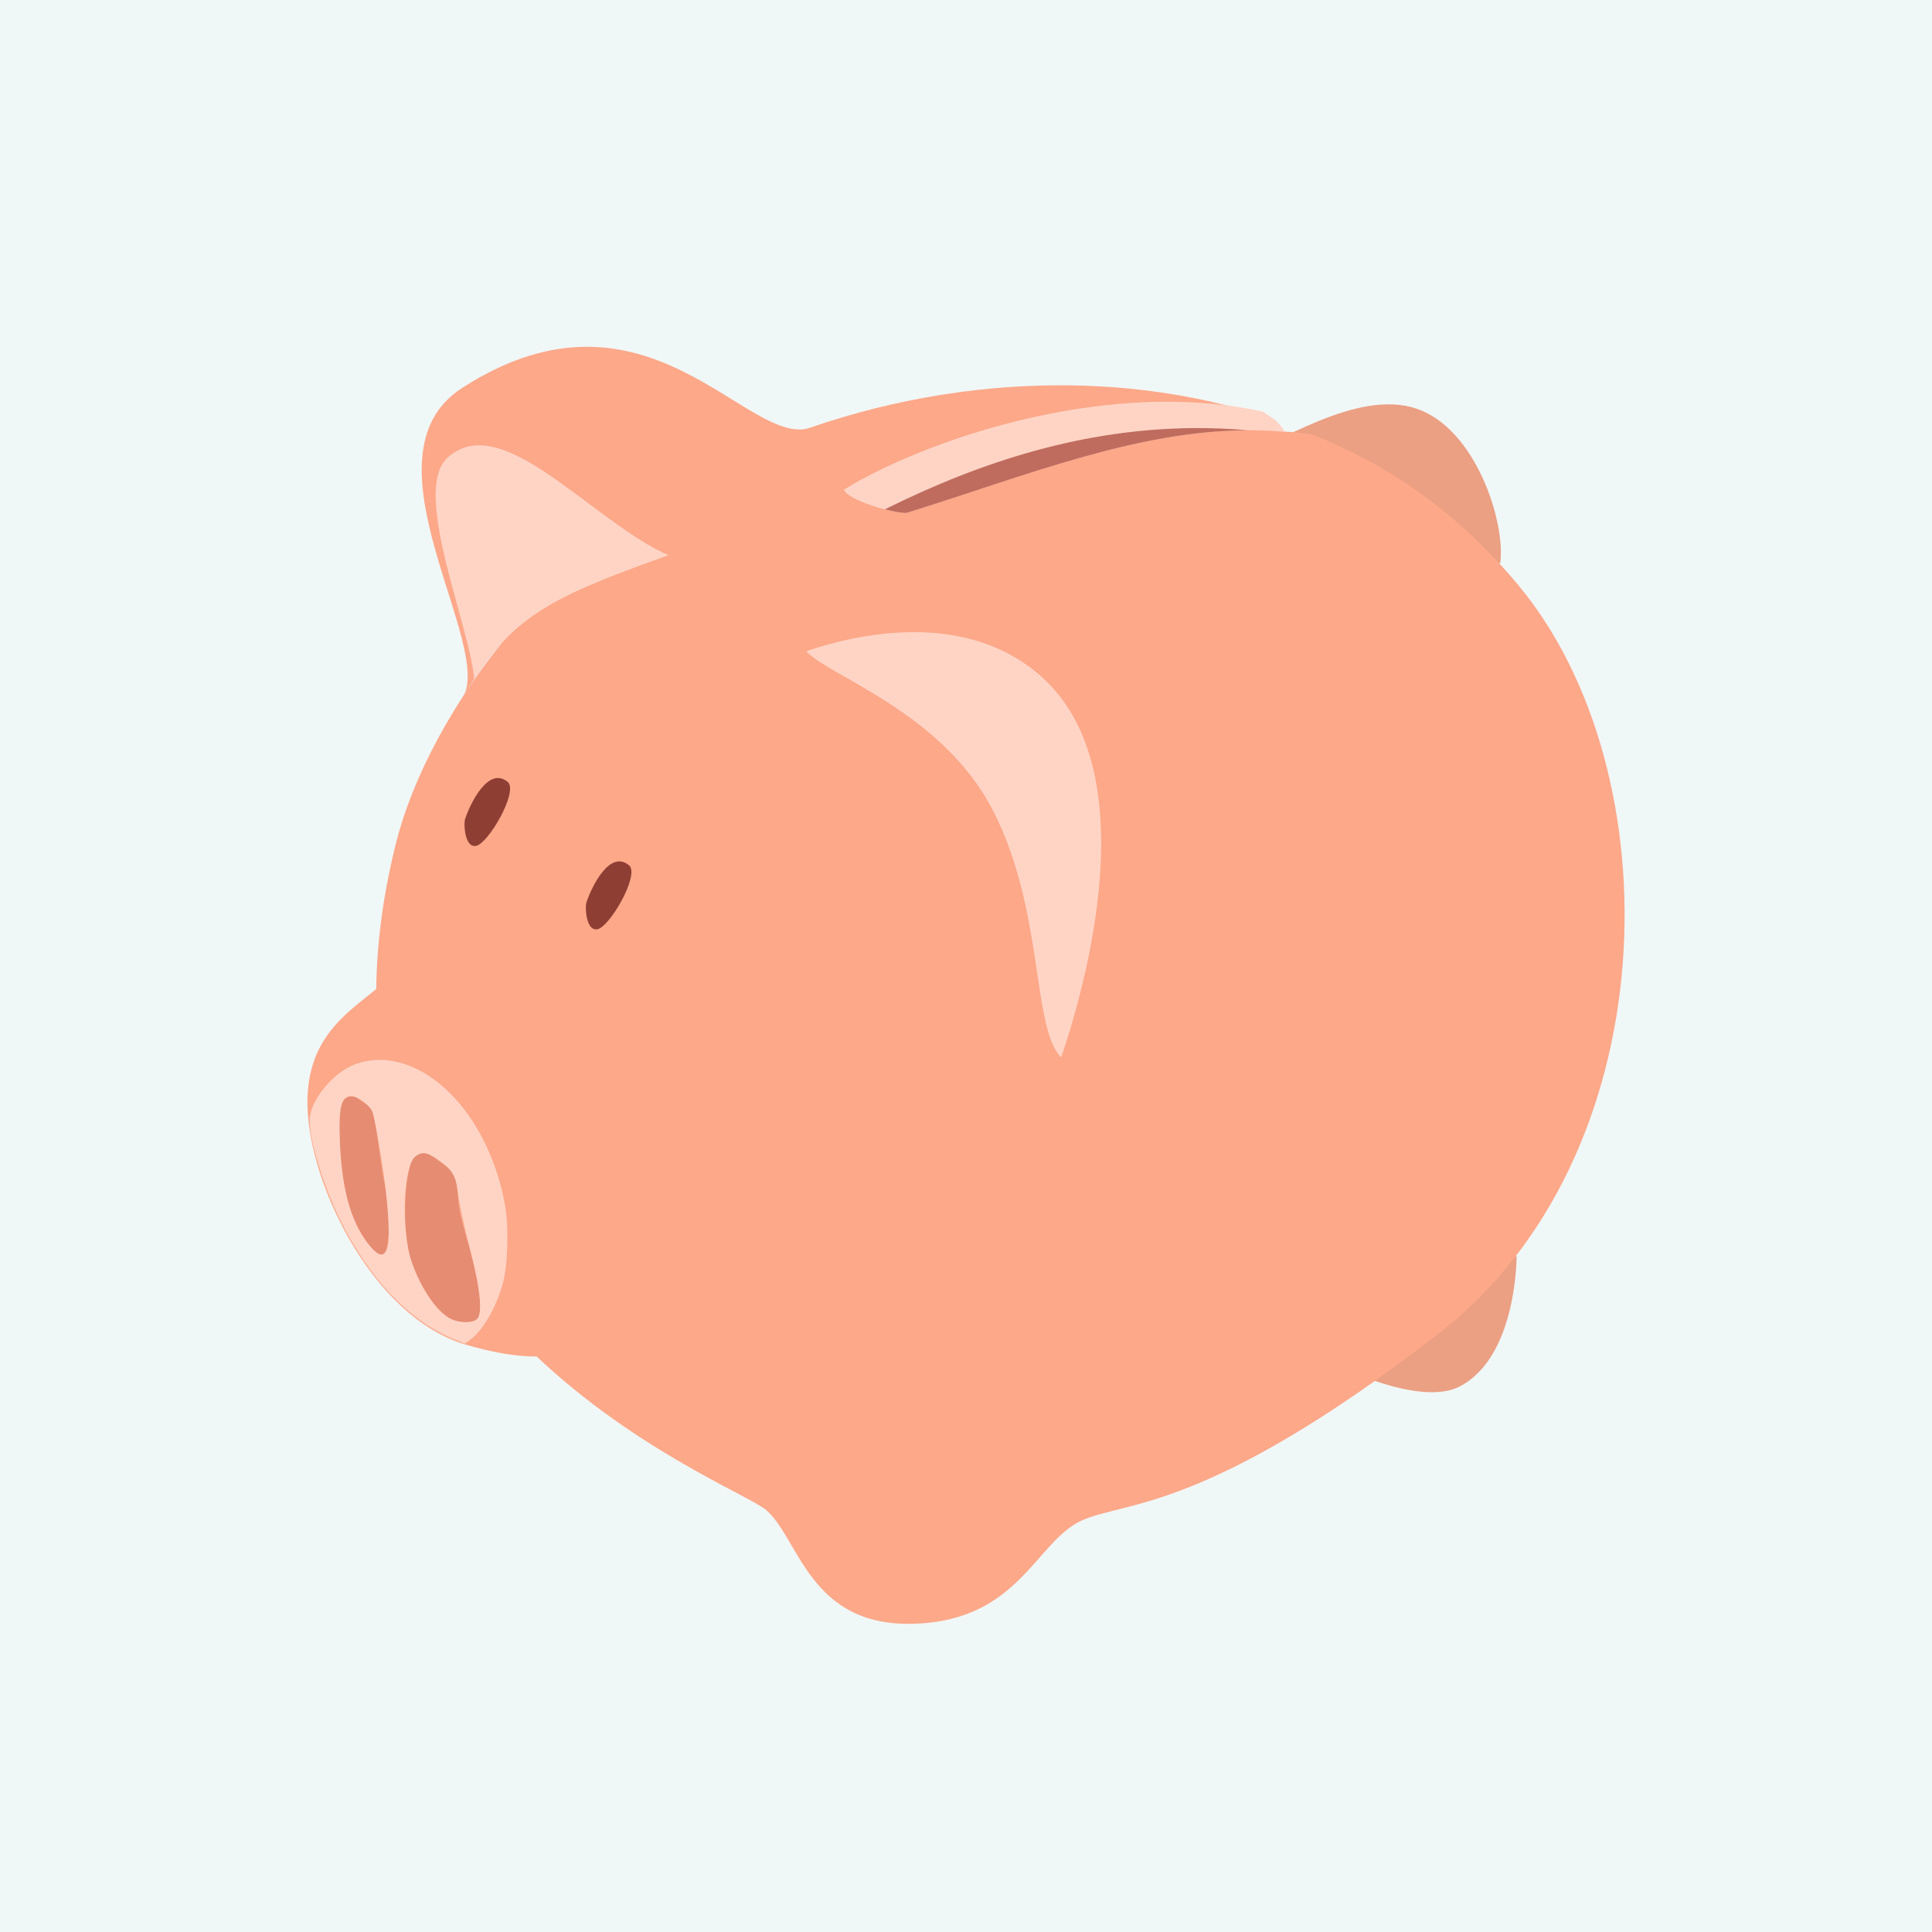
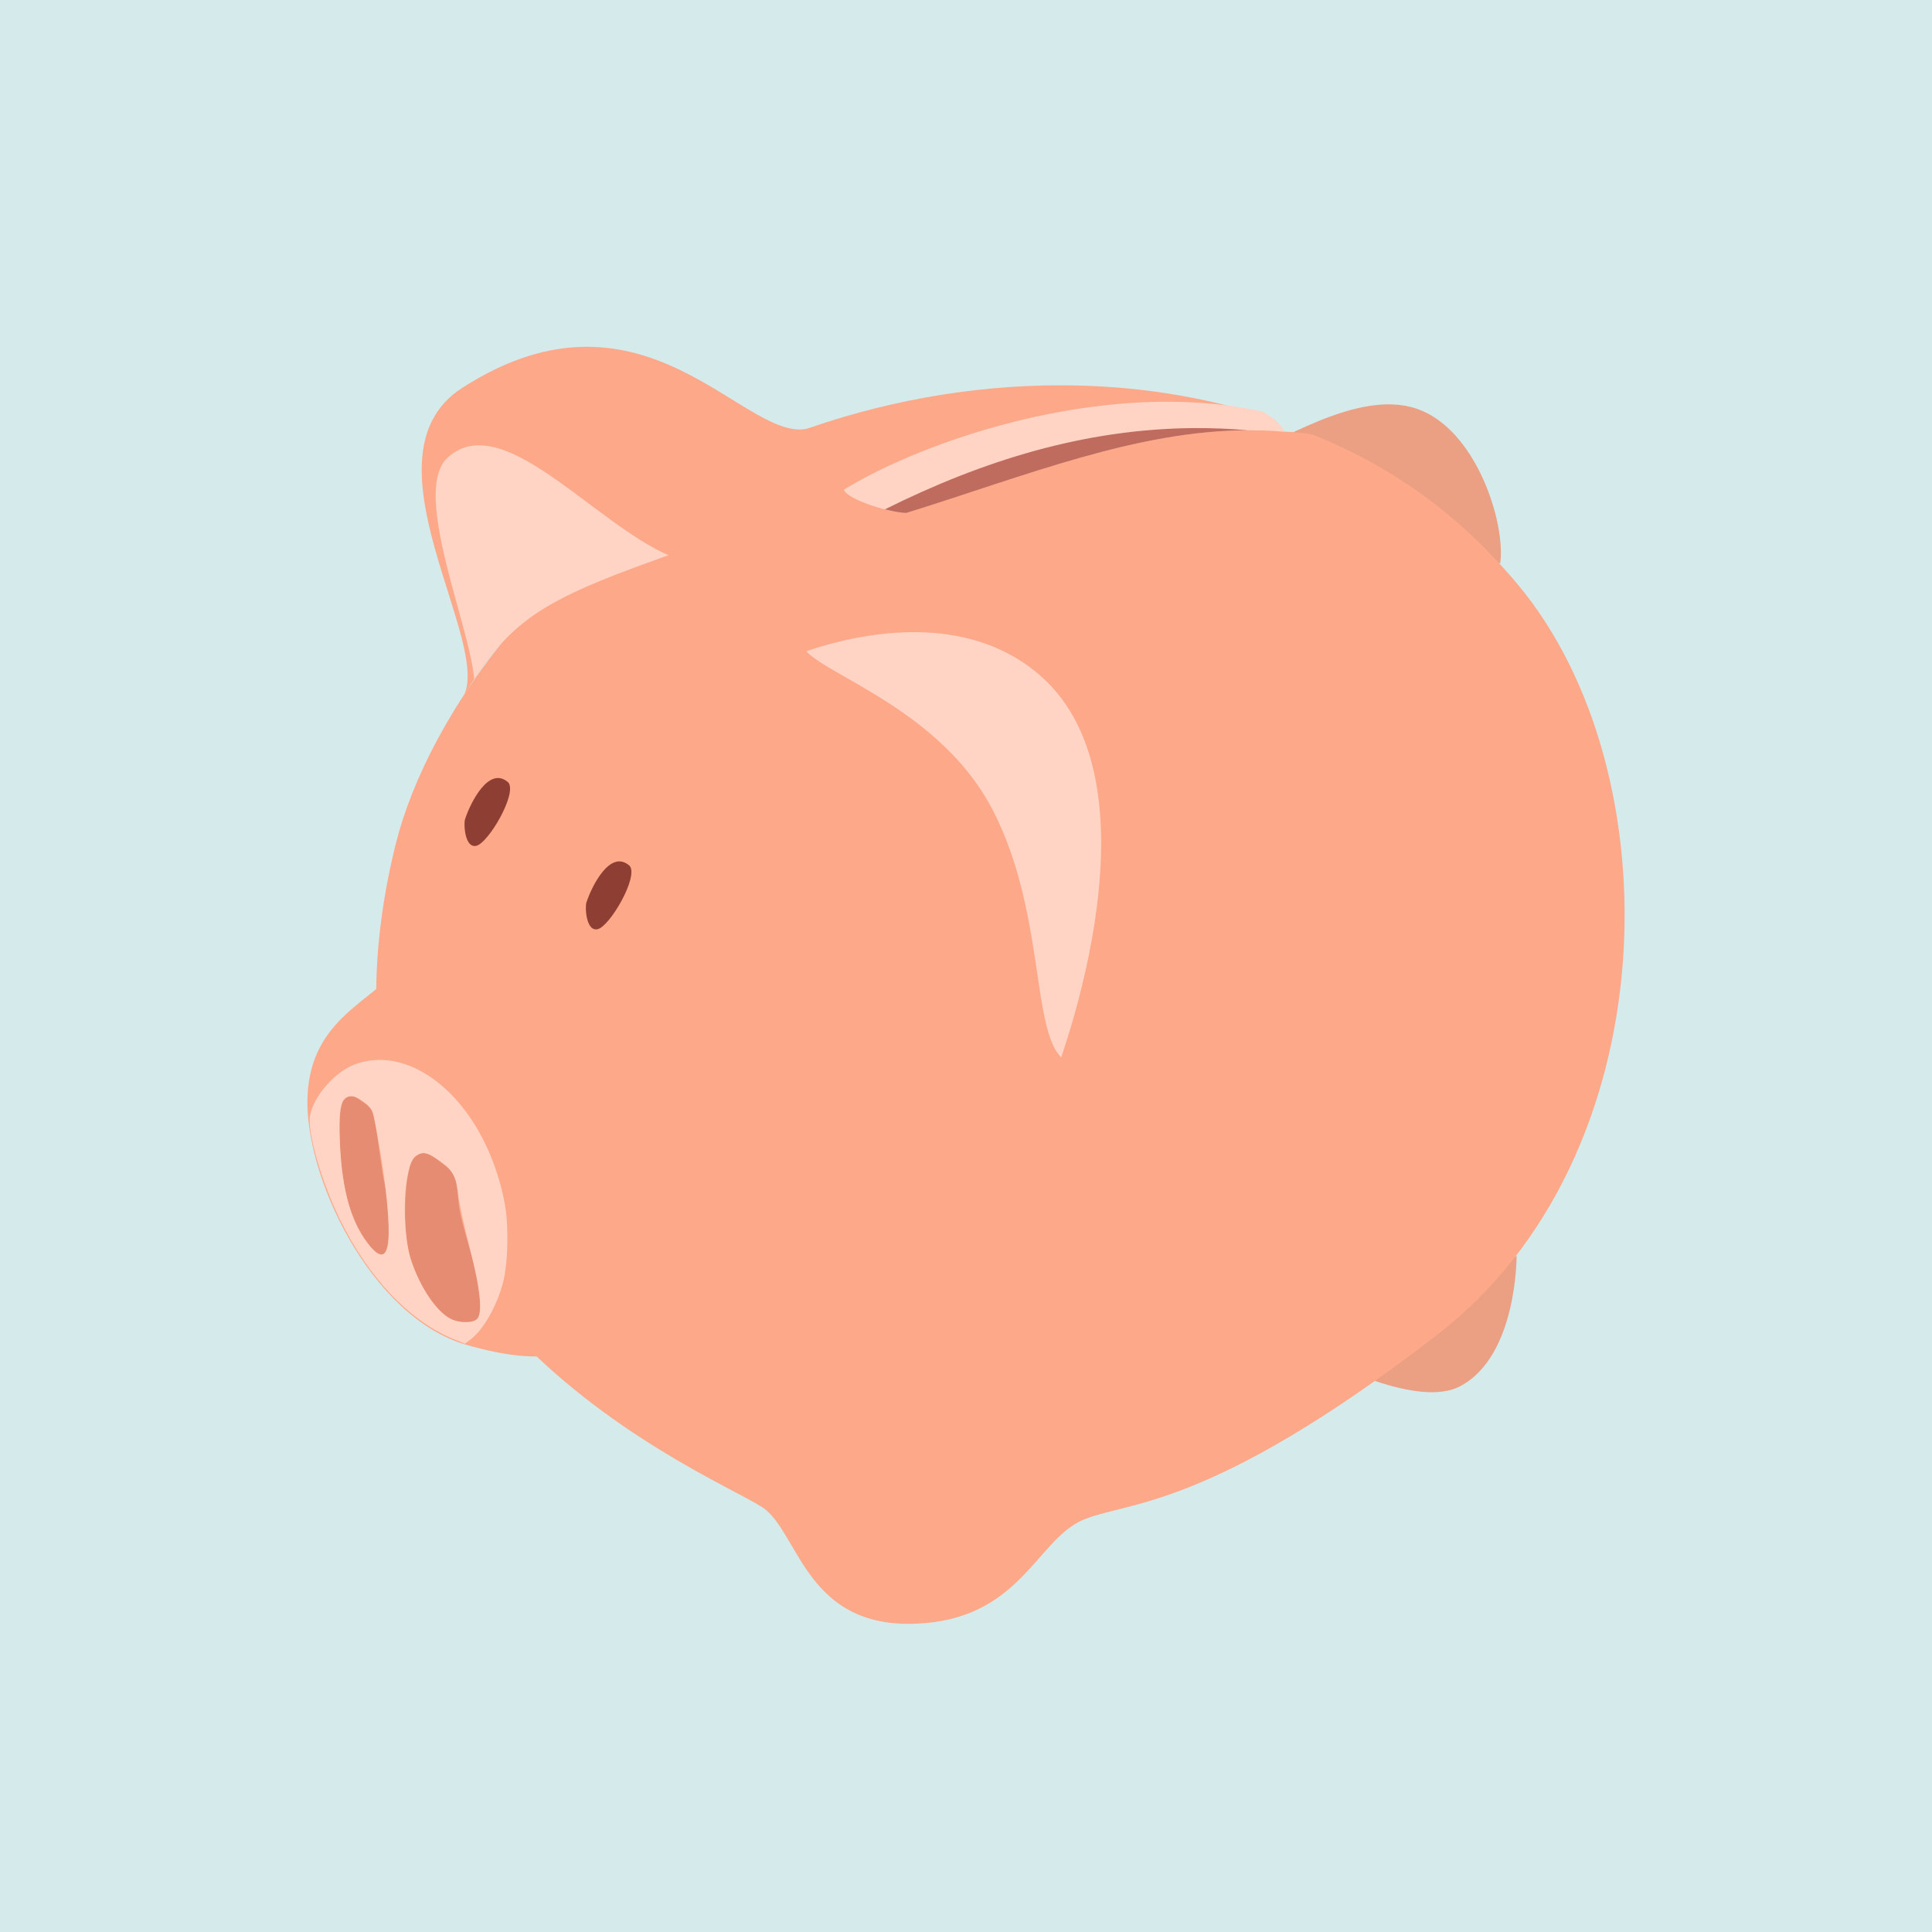
<svg xmlns="http://www.w3.org/2000/svg" xmlns:xlink="http://www.w3.org/1999/xlink" xml:space="preserve" enable-background="new 0 0 469.619 534.449" viewBox="0 0 200 200" height="200" width="200" y="0px" x="0px" id="piggy" version="1.1">
  <defs id="defs104">
    <defs id="defs88">
      <path id="SVGID_11_" d="m 138.455,147.16 c 19.295,-6.743 57.285,-29.585 42.676,-41.834 -21.907,7.502 -56.522,-55.105 -120.729,-13.757 -36.87,23.745 12.214,90.266 -0.14,107.673 17.153,-28.608 27.965,-34.578 78.193,-52.082 z" />
    </defs>
    <clipPath id="SVGID_12_">
      <use xlink:href="#SVGID_11_" overflow="visible" id="use92" style="overflow:visible" x="0" y="0" width="100%" height="100%" />
    </clipPath>
    <defs id="defs79">
      <path id="SVGID_9_" d="m 272.515,325.577 c 33.958,3.666 103.234,-40.5 67.499,-128.646 C 304.28,108.784 193.61,127.91 178.015,178.665 c -2.951,9.603 45.515,19.72 65.911,58.766 20.397,39.045 12.02,86.357 28.589,88.146 z" />
    </defs>
    <clipPath id="SVGID_10_">
      <use xlink:href="#SVGID_9_" overflow="visible" id="use83" style="overflow:visible" x="0" y="0" width="100%" height="100%" />
    </clipPath>
    <defs id="defs66">
      <path id="SVGID_7_" d="m 39.044,291.431 c -9.488,12.649 -30.976,18.263 -32.162,45.265 -1.204,27.397 21.731,76.602 55.191,86.161 33.353,9.529 36.927,-1.191 54,-0.396 16.677,0.775 17.867,-66.309 -11.912,-97.677 -29.582,-31.16 -51.22,-36.132 -65.117,-33.353 z" />
    </defs>
    <clipPath id="SVGID_8_">
      <use xlink:href="#SVGID_7_" overflow="visible" id="use72" style="overflow:visible" x="0" y="0" width="100%" height="100%" />
    </clipPath>
    <defs id="defs54">
      <path id="SVGID_5_" d="m 138.455,147.16 c 19.295,-6.743 57.285,-29.585 42.676,-41.834 -21.907,7.502 -56.522,-55.105 -120.729,-13.757 -36.87,23.745 12.214,90.266 -0.14,107.673 17.153,-28.608 27.965,-34.578 78.193,-52.082 z" />
    </defs>
    <clipPath id="SVGID_6_">
      <use xlink:href="#SVGID_5_" overflow="visible" id="use58" style="overflow:visible" x="0" y="0" width="100%" height="100%" />
    </clipPath>
    <defs id="defs43">
      <path id="SVGID_3_" d="m 272.515,325.577 c 33.958,3.666 103.234,-40.5 67.499,-128.646 C 304.28,108.784 193.61,127.91 178.015,178.665 c -2.951,9.603 45.515,19.72 65.911,58.766 20.397,39.045 12.02,86.357 28.589,88.146 z" />
    </defs>
    <clipPath id="SVGID_4_">
      <use xlink:href="#SVGID_3_" overflow="visible" id="use47" style="overflow:visible" x="0" y="0" width="100%" height="100%" />
    </clipPath>
    <defs id="defs30">
      <path id="SVGID_1_" d="m 272.515,325.577 c 33.958,3.666 103.234,-40.5 67.499,-128.646 C 304.28,108.784 193.61,127.91 178.015,178.665 c -2.951,9.603 45.515,19.72 65.911,58.766 20.397,39.045 12.02,86.357 28.589,88.146 z" />
    </defs>
    <clipPath id="SVGID_2_">
      <use xlink:href="#SVGID_1_" overflow="visible" id="use36" style="overflow:visible" x="0" y="0" width="100%" height="100%" />
    </clipPath>
  </defs>
  <filter style="color-interpolation-filters:sRGB" id="filter4244">
    <feGaussianBlur id="feGaussianBlur4246" stdDeviation="2.888" />
  </filter>
-   <rect transform="scale(-1,1)" y="4.1130829e-06" x="-200" height="200" width="200" id="rect10032" style="fill:#f0f7f7;fill-opacity:1;stroke:none;stroke-opacity:1" />
+   <rect transform="scale(-1,1)" y="4.1130829e-06" x="-200" height="200" width="200" id="rect10032" style="fill:#d5eaeb;fill-opacity:1;stroke:none;stroke-opacity:1" />
  <ellipse transform="matrix(0.3565839,0,0,0.3565839,16.27056,-2.387369)" id="path4032" clip-path="url(#SVGID_8_)" enable-background="new    " cx="247.071" cy="437.022" rx="62.329" ry="67.828" style="opacity:0.5;filter:url(#filter4244)">
    <path d="M91.848,402.655c0.006,50.775-33.804,91.942-75.516,91.949c-41.711,0.006-75.529-41.151-75.534-91.927      c0-0.007,0-0.015,0-0.022c-0.005-50.775,33.805-91.942,75.516-91.948c41.712-0.006,75.529,41.15,75.534,91.927      C91.848,402.64,91.848,402.648,91.848,402.655z" id="path75" />
  </ellipse>
  <g id="g5825" transform="matrix(0.8386972,0,0,0.8386972,16.13028,14.77549)">
    <path id="path3176" d="m 167.957,137.389 c 0,0 0.1,12.414 -7.008,16.119 -5.078,2.647 -15.818,-2.904 -15.818,-2.904 l 22.826,-13.215 0,0 z" style="fill:#eb9f83;fill-opacity:1" />
    <path id="path4389" d="m 155.601,32.822 c 7.362,2.478 11.037,14.108 10.336,19.114 L 133.514,38.769 c 4.804,-1.426 14.681,-8.439 22.087,-5.947 z" style="fill:#eb9f83;fill-opacity:1" />
    <path id="path2404" d="m 111.604,29.939 c -11.125,0.005 -22.328,2.069 -32.706,5.895 -29.44,10.853 -45.388,35.079 -49.275,50.691 -14.61,58.674 41.54,78.594 45.732,82.259 4.121,3.603 5.312,14.424 18.264,14.018 12.958,-0.406 14.991,-10.186 20.671,-12.748 5.443,-2.455 15.297,-0.881 43.893,-22.933 28.459,-21.946 29.255,-69.496 9.917,-92.601 -7.281,-8.699 -15.381,-14.481 -25.262,-18.485 -1.128,-0.251 -2.724,-0.342 -3.559,-0.375 -0.307,-0.509 -0.668,-0.964 -1.233,-1.498 -8.436,-2.871 -17.413,-4.227 -26.443,-4.223 z" style="fill:#fca889;fill-opacity:1" />
    <path style="fill:#8f3e34;fill-opacity:1" id="path21" d="m 61.526,240.514 c 1.591,-4.826 8.044,-18.509 14.881,-12.354 3.109,3.807 -6.879,20.917 -11.09,21.899 -4.212,0.984 -4.493,-8.422 -3.791,-9.545 l 0,0 z" transform="matrix(0.3565839,0,0,0.3565839,16.27056,-2.387369)" />
    <path style="fill:#8f3e34;fill-opacity:1" id="path24" d="m 103.526,269.374 c 1.591,-4.826 8.044,-18.509 14.881,-12.354 3.109,3.807 -6.879,20.917 -11.09,21.899 -4.212,0.985 -4.493,-8.422 -3.791,-9.545 l 0,0 z" transform="matrix(0.3565839,0,0,0.3565839,16.27056,-2.387369)" />
    <path id="path3180" d="M 65.641,50.088 C 72.522,47.683 86.068,39.538 80.859,35.17 73.047,37.845 60.704,15.521 37.809,30.265 24.662,38.732 42.164,62.452 37.759,68.659 43.876,58.458 47.731,56.329 65.641,50.088 Z" style="fill:#fca889;fill-opacity:1" />
    <use height="100%" width="100%" y="0" x="0" style="overflow:visible;fill:#fca889;fill-opacity:1;stroke:none" id="use33" overflow="visible" xlink:href="#SVGID_1_" transform="matrix(0.3565839,0,0,0.3565839,16.27056,-2.387369)" />
    <use height="100%" width="100%" y="0" x="0" style="overflow:visible;fill:#fca889;fill-opacity:1" id="use69" overflow="visible" xlink:href="#SVGID_7_" transform="matrix(0.3565839,0,0,0.3565839,16.27056,-2.387369)" />
    <path style="fill:#ffd4c5;fill-opacity:1" d="m 172.708,185.344 c 0,0 53.174,-24.134 87.598,5.615 45.483,39.308 3.931,142.066 3.931,142.066 L 172.708,185.344 Z" enable-background="new    " clip-path="url(#SVGID_10_)" id="path4399" transform="matrix(0.3565839,0,0,0.3565839,16.27056,-2.387369)" />
    <path style="fill:#ffd4c5;fill-opacity:1" d="m 137.894,151.653 c -27.515,-7.3 -62.33,-54.468 -82.545,-35.938 -14.924,13.681 16.284,76.367 7.861,83.667 -8.423,7.3 88.216,-43.996 74.684,-47.729 z" enable-background="new    " clip-path="url(#SVGID_12_)" id="path4401" transform="matrix(0.3565839,0,0,0.3565839,16.27056,-2.387369)" />
    <path id="path4668" enable-background="new    " d="m 23.292,118.075 c -1.199,1.115 -0.54,9.83 0.59,13.285 1.129,3.455 3.479,6.414 4.254,5.85 0.731,-0.531 0.925,-5.032 0.138,-8.506 -0.797,-3.522 -1.026,-9.575 -2.124,-9.971 -1.075,-0.388 -1.692,-1.744 -2.859,-0.658 l 0,0 z m 8.772,6.969 c -1.233,0.839 -1.525,6.832 -1.133,10.364 0.505,3.917 3.475,9.371 6.177,10.037 2.702,0.666 3.322,-0.198 2.724,-4.118 -0.598,-3.92 -2.191,-7.841 -2.457,-10.366 -0.266,-2.525 -0.076,-3.595 -1.73,-4.781 -1.655,-1.186 -2.348,-1.977 -3.582,-1.137 z" style="fill:#e58c72;fill-opacity:1" />
    <path id="path4685" d="m 124.663,31.967 c -16.052,0.049 -32.006,6.084 -39.726,10.854 0.359,1.276 6.131,2.964 7.734,2.864 16.336,-5.08 31.252,-11.373 46.645,-10.006 -0.334,-0.827 -1.356,-1.679 -2.685,-2.496 -3.909,-0.854 -7.943,-1.227 -11.968,-1.215 z" style="fill:#ffd4c5;fill-opacity:1" />
    <path id="path4759" enable-background="new    " d="m 128.062,35.221 c -13.369,0.111 -25.871,3.952 -38.076,10.029 1.125,0.29 2.144,0.468 2.685,0.435 14.737,-4.583 28.314,-10.152 42.133,-10.196 -2.272,-0.194 -4.52,-0.286 -6.742,-0.267 z" style="opacity:0.75;fill:#aa4a3e;fill-opacity:1" />
    <path style="fill:#ffd4c5;fill-opacity:1;stroke:none;stroke-width:0.245;stroke-opacity:1" d="m 36.749,147.665 c -5.449,-2.215 -10.576,-7.641 -14.103,-14.927 -2.026,-4.186 -3.646,-9.524 -3.659,-12.059 -0.012,-2.351 2.811,-5.869 5.543,-6.908 4.516,-1.717 9.833,0.548 13.779,5.87 2.338,3.154 4.056,7.283 4.798,11.531 0.477,2.731 0.347,7.354 -0.27,9.605 -0.814,2.972 -2.45,5.8 -4.03,6.968 l -0.66,0.488 -1.398,-0.568 z m 2.924,-2.496 c 0.702,-0.702 0.355,-3.898 -0.975,-8.963 -0.63,-2.4 -1.245,-5.238 -1.367,-6.307 -0.258,-2.266 -0.627,-2.984 -2.095,-4.077 -1.467,-1.093 -2.101,-1.306 -2.82,-0.947 -0.784,0.391 -1.124,1.169 -1.464,3.35 -0.459,2.95 -0.181,7.555 0.595,9.838 1.134,3.334 3.135,6.265 4.858,7.115 1.075,0.53 2.733,0.526 3.267,-0.007 l 0,1e-5 z m -11.077,-8.883 c 0.363,-1.404 0.044,-5.929 -0.777,-11.011 -0.424,-2.624 -0.884,-5.118 -1.021,-5.541 -0.27,-0.831 -1.845,-2.044 -2.653,-2.044 -1.31,0 -1.617,1.3 -1.41,5.978 0.257,5.833 1.485,9.95 3.76,12.608 1.08,1.261 1.778,1.265 2.103,0.011 z" id="path4497" />
  </g>
</svg>
